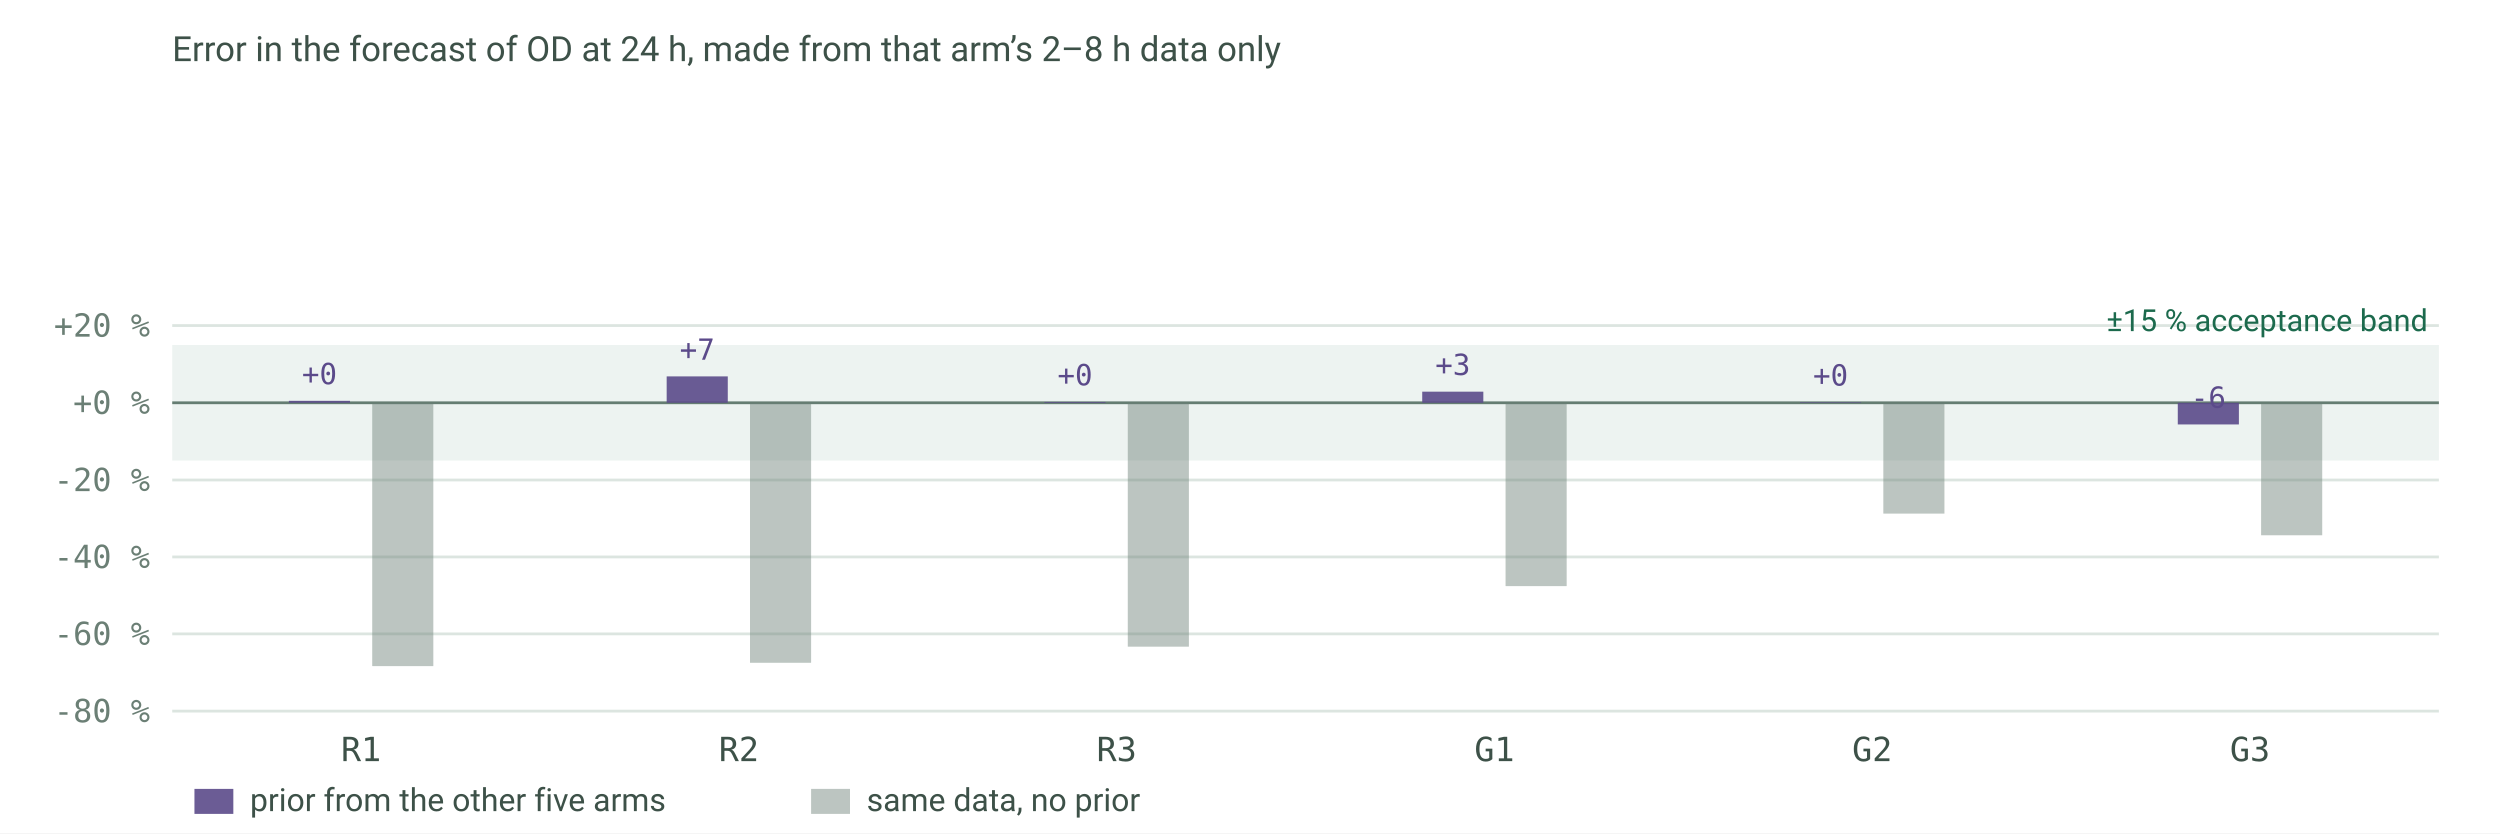
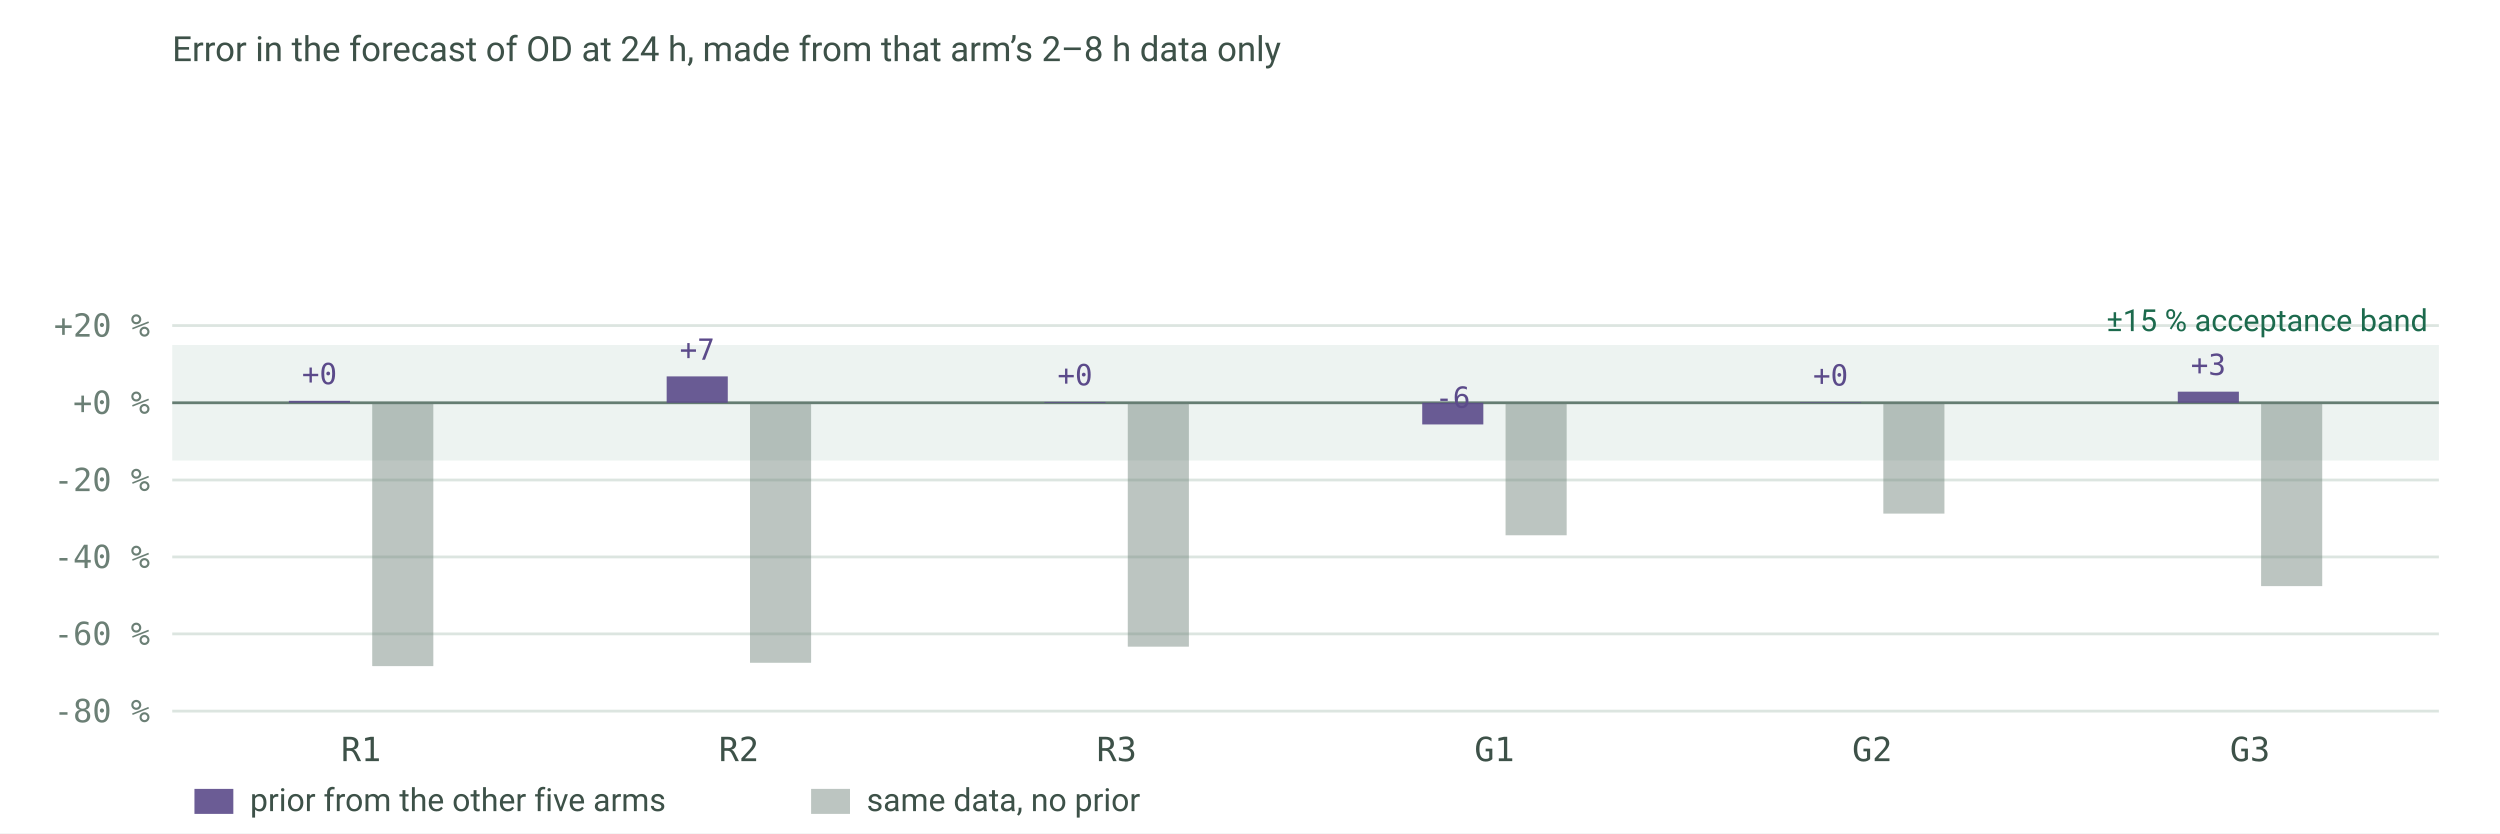
<svg xmlns="http://www.w3.org/2000/svg" viewBox="0 0 900 300" role="img" aria-label="Leave-one-arm-out forecast error">
  <rect width="900" height="300" fill="#fff" />
  <line x1="62" y1="256.0" x2="878" y2="256.0" stroke="#dce5e0" />
  <text x="54" y="260.0" text-anchor="end" font-size="11.5" font-family="ui-monospace,SFMono-Regular,'SF Mono',Menlo,Consolas,monospace" fill="#6b7f75">-80 %</text>
  <line x1="62" y1="228.2" x2="878" y2="228.2" stroke="#dce5e0" />
  <text x="54" y="232.2" text-anchor="end" font-size="11.5" font-family="ui-monospace,SFMono-Regular,'SF Mono',Menlo,Consolas,monospace" fill="#6b7f75">-60 %</text>
  <line x1="62" y1="200.5" x2="878" y2="200.5" stroke="#dce5e0" />
  <text x="54" y="204.5" text-anchor="end" font-size="11.5" font-family="ui-monospace,SFMono-Regular,'SF Mono',Menlo,Consolas,monospace" fill="#6b7f75">-40 %</text>
  <line x1="62" y1="172.8" x2="878" y2="172.8" stroke="#dce5e0" />
  <text x="54" y="176.8" text-anchor="end" font-size="11.5" font-family="ui-monospace,SFMono-Regular,'SF Mono',Menlo,Consolas,monospace" fill="#6b7f75">-20 %</text>
  <line x1="62" y1="145.0" x2="878" y2="145.0" stroke="#6b7f75" />
  <text x="54" y="149.0" text-anchor="end" font-size="11.5" font-family="ui-monospace,SFMono-Regular,'SF Mono',Menlo,Consolas,monospace" fill="#6b7f75">+0 %</text>
  <line x1="62" y1="117.2" x2="878" y2="117.2" stroke="#dce5e0" />
  <text x="54" y="121.2" text-anchor="end" font-size="11.5" font-family="ui-monospace,SFMono-Regular,'SF Mono',Menlo,Consolas,monospace" fill="#6b7f75">+20 %</text>
  <rect x="62" y="124.2" width="816" height="41.6" fill="#1c6a4d" opacity=".08" />
  <text x="874" y="119.2" text-anchor="end" font-size="11" font-family="-apple-system,BlinkMacSystemFont,'Segoe UI',Roboto,Helvetica,Arial,sans-serif" fill="#1c6a4d">±15 % acceptance band</text>
  <rect x="104.0" y="144.3" width="22" height="0.7" fill="#5b4a8a" opacity="0.9" />
  <rect x="134.0" y="145.0" width="22" height="94.8" fill="#6b7f75" opacity="0.45" />
  <text x="130.0" y="274" text-anchor="middle" font-size="12" font-family="ui-monospace,SFMono-Regular,'SF Mono',Menlo,Consolas,monospace" fill="#3d5148">R1</text>
  <text x="115.0" y="138.3" text-anchor="middle" font-size="10.5" font-family="ui-monospace,SFMono-Regular,'SF Mono',Menlo,Consolas,monospace" fill="#5b4a8a">+0</text>
  <rect x="240.0" y="135.5" width="22" height="9.5" fill="#5b4a8a" opacity="0.9" />
  <rect x="270.0" y="145.0" width="22" height="93.6" fill="#6b7f75" opacity="0.45" />
  <text x="266.0" y="274" text-anchor="middle" font-size="12" font-family="ui-monospace,SFMono-Regular,'SF Mono',Menlo,Consolas,monospace" fill="#3d5148">R2</text>
  <text x="251.0" y="129.5" text-anchor="middle" font-size="10.5" font-family="ui-monospace,SFMono-Regular,'SF Mono',Menlo,Consolas,monospace" fill="#5b4a8a">+7</text>
  <rect x="376.0" y="144.7" width="22" height="0.3" fill="#5b4a8a" opacity="0.9" />
  <rect x="406.0" y="145.0" width="22" height="87.8" fill="#6b7f75" opacity="0.45" />
  <text x="402.0" y="274" text-anchor="middle" font-size="12" font-family="ui-monospace,SFMono-Regular,'SF Mono',Menlo,Consolas,monospace" fill="#3d5148">R3</text>
  <text x="387.0" y="138.7" text-anchor="middle" font-size="10.5" font-family="ui-monospace,SFMono-Regular,'SF Mono',Menlo,Consolas,monospace" fill="#5b4a8a">+0</text>
-   <rect x="512.0" y="141.0" width="22" height="4.0" fill="#5b4a8a" opacity="0.9" />
-   <rect x="542.0" y="145.0" width="22" height="66.0" fill="#6b7f75" opacity="0.45" />
-   <text x="538.0" y="274" text-anchor="middle" font-size="12" font-family="ui-monospace,SFMono-Regular,'SF Mono',Menlo,Consolas,monospace" fill="#3d5148">G1</text>
-   <text x="523.0" y="135.0" text-anchor="middle" font-size="10.5" font-family="ui-monospace,SFMono-Regular,'SF Mono',Menlo,Consolas,monospace" fill="#5b4a8a">+3</text>
+   <rect x="784.0" y="141.0" width="22" height="4.0" fill="#5b4a8a" opacity="0.9" />
+   <rect x="814.0" y="145.0" width="22" height="66.0" fill="#6b7f75" opacity="0.45" />
+   <text x="810.0" y="274" text-anchor="middle" font-size="12" font-family="ui-monospace,SFMono-Regular,'SF Mono',Menlo,Consolas,monospace" fill="#3d5148">G3</text>
+   <text x="795.0" y="135.0" text-anchor="middle" font-size="10.5" font-family="ui-monospace,SFMono-Regular,'SF Mono',Menlo,Consolas,monospace" fill="#5b4a8a">+3</text>
  <rect x="648.0" y="144.8" width="22" height="0.2" fill="#5b4a8a" opacity="0.9" />
  <rect x="678.0" y="145.0" width="22" height="39.9" fill="#6b7f75" opacity="0.45" />
  <text x="674.0" y="274" text-anchor="middle" font-size="12" font-family="ui-monospace,SFMono-Regular,'SF Mono',Menlo,Consolas,monospace" fill="#3d5148">G2</text>
  <text x="659.0" y="138.8" text-anchor="middle" font-size="10.5" font-family="ui-monospace,SFMono-Regular,'SF Mono',Menlo,Consolas,monospace" fill="#5b4a8a">+0</text>
-   <rect x="784.0" y="145.0" width="22" height="7.8" fill="#5b4a8a" opacity="0.9" />
-   <rect x="814.0" y="145.0" width="22" height="47.7" fill="#6b7f75" opacity="0.45" />
-   <text x="810.0" y="274" text-anchor="middle" font-size="12" font-family="ui-monospace,SFMono-Regular,'SF Mono',Menlo,Consolas,monospace" fill="#3d5148">G3</text>
-   <text x="795.0" y="146.8" text-anchor="middle" font-size="10.5" font-family="ui-monospace,SFMono-Regular,'SF Mono',Menlo,Consolas,monospace" fill="#5b4a8a">-6</text>
+   <rect x="512.0" y="145.0" width="22" height="7.8" fill="#5b4a8a" opacity="0.9" />
+   <rect x="542.0" y="145.0" width="22" height="47.7" fill="#6b7f75" opacity="0.45" />
+   <text x="538.0" y="274" text-anchor="middle" font-size="12" font-family="ui-monospace,SFMono-Regular,'SF Mono',Menlo,Consolas,monospace" fill="#3d5148">G1</text>
+   <text x="523.0" y="146.8" text-anchor="middle" font-size="10.5" font-family="ui-monospace,SFMono-Regular,'SF Mono',Menlo,Consolas,monospace" fill="#5b4a8a">-6</text>
  <text x="62" y="22" font-size="12.5" font-family="-apple-system,BlinkMacSystemFont,'Segoe UI',Roboto,Helvetica,Arial,sans-serif" fill="#3d5148">Error in the forecast of OD at 24 h, made from that arm’s 2–8 h data only</text>
  <rect x="70" y="284" width="14" height="9" fill="#5b4a8a" opacity=".9" />
  <text x="90" y="292" font-size="11.5" font-family="-apple-system,BlinkMacSystemFont,'Segoe UI',Roboto,Helvetica,Arial,sans-serif" fill="#3d5148">prior from the other five arms</text>
  <rect x="292" y="284" width="14" height="9" fill="#6b7f75" opacity=".45" />
  <text x="312" y="292" font-size="11.5" font-family="-apple-system,BlinkMacSystemFont,'Segoe UI',Roboto,Helvetica,Arial,sans-serif" fill="#3d5148">same data, no prior</text>
</svg>
